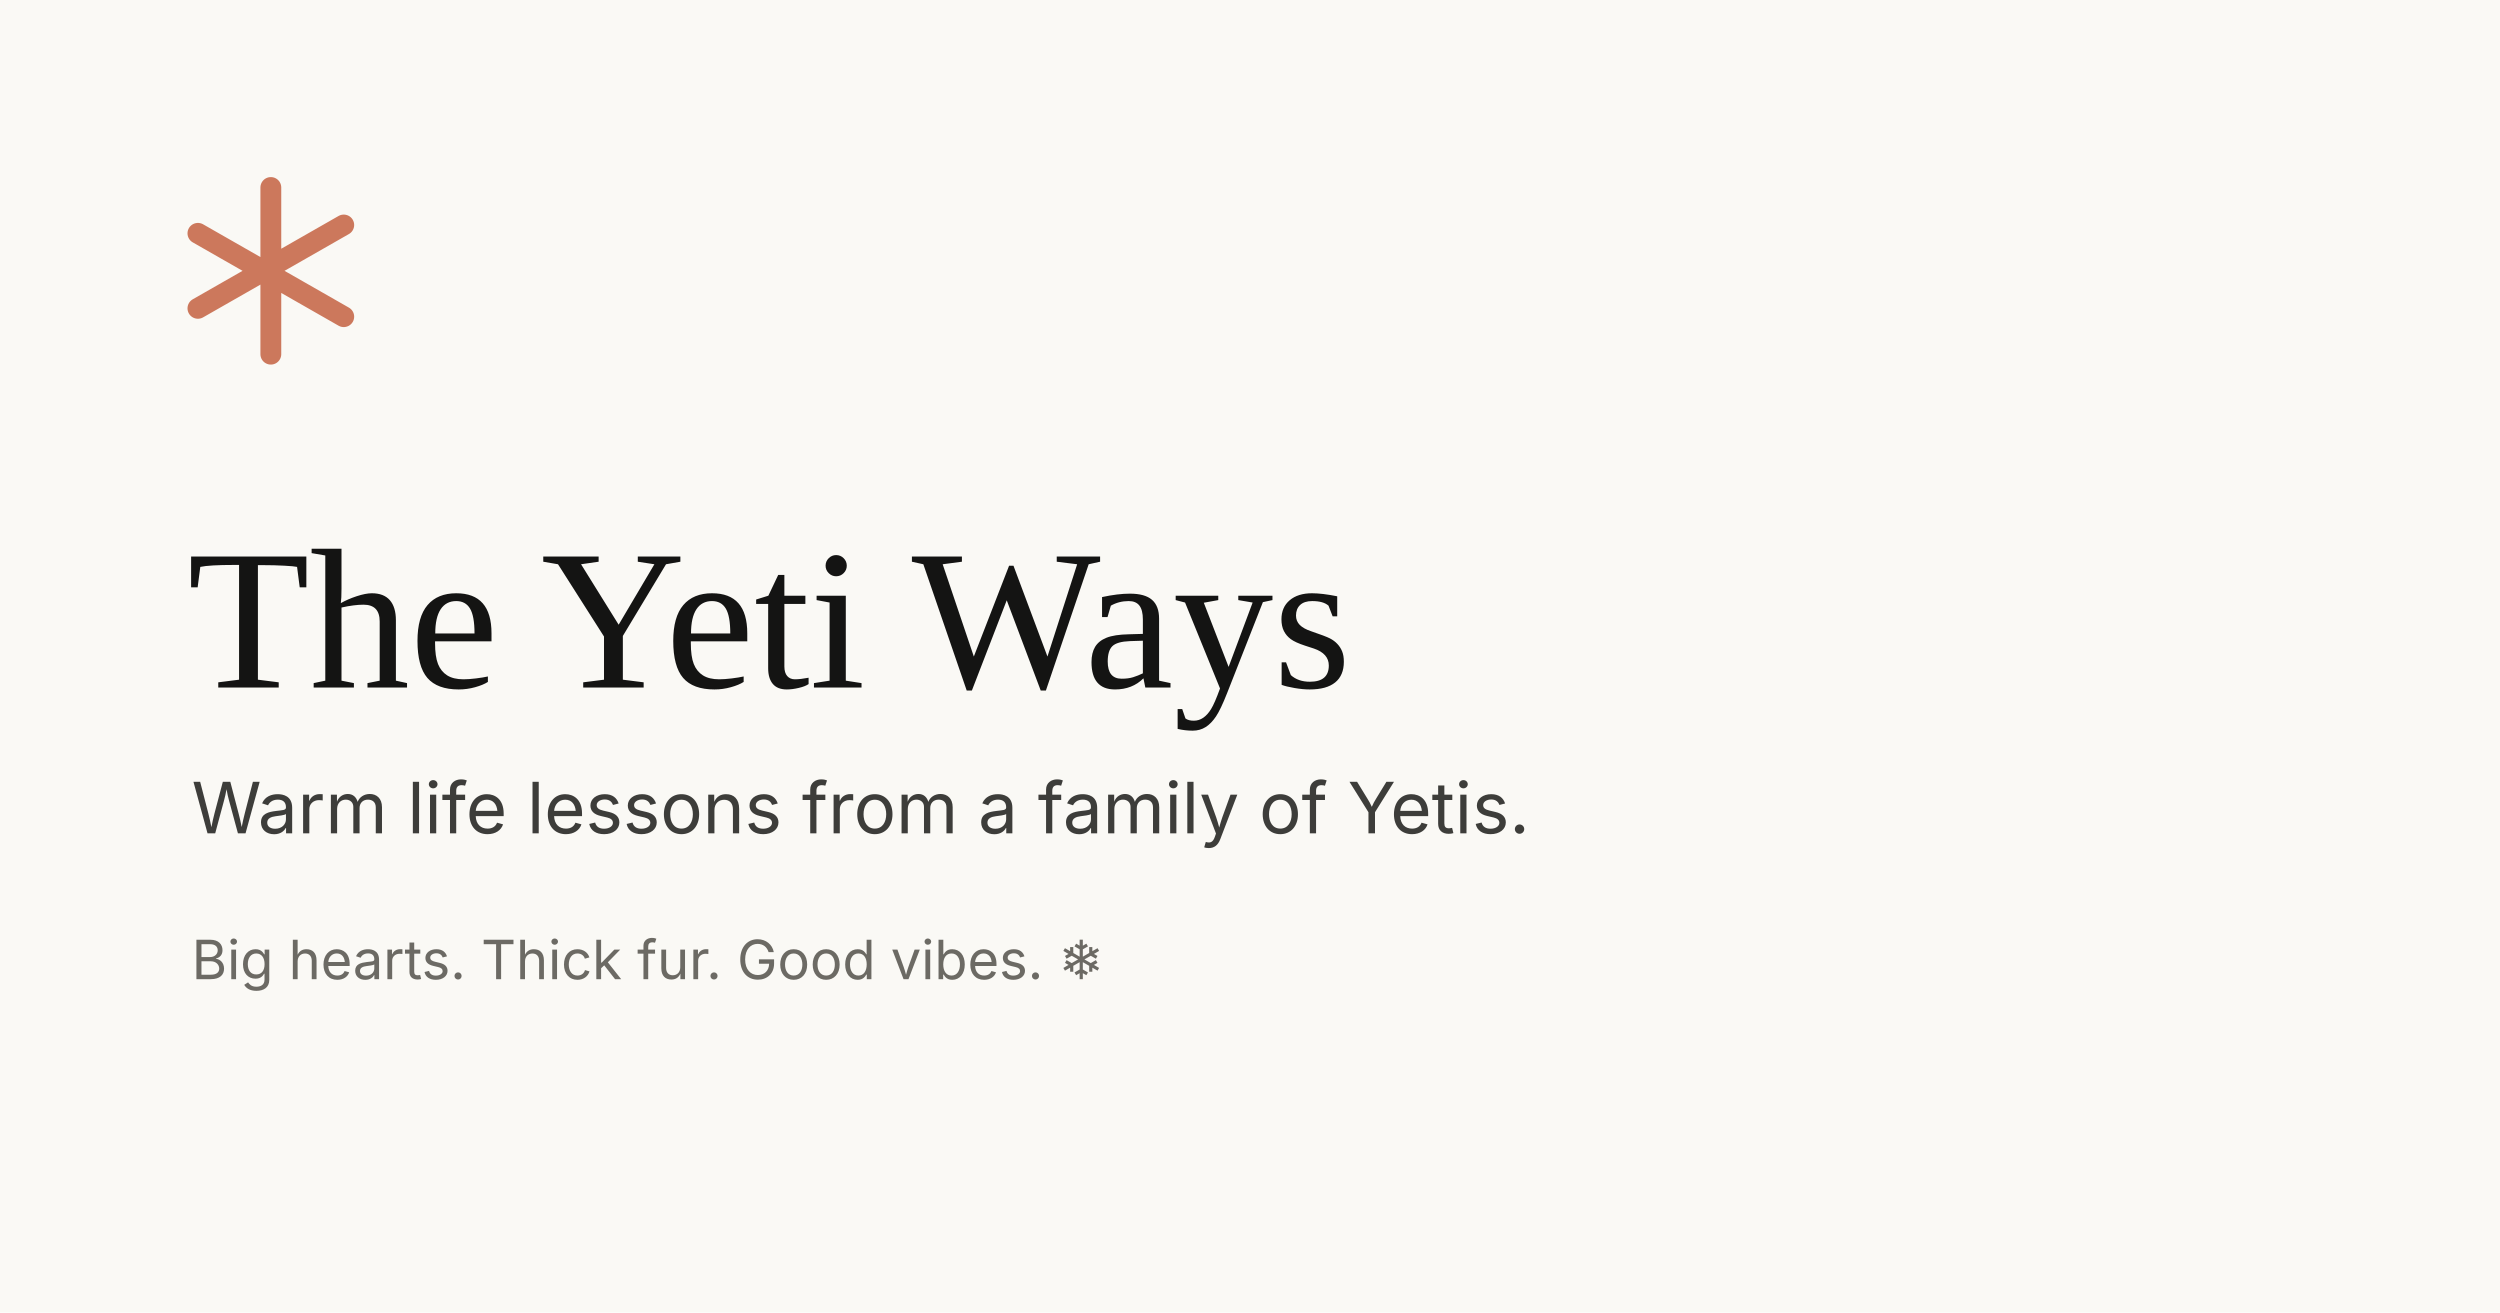
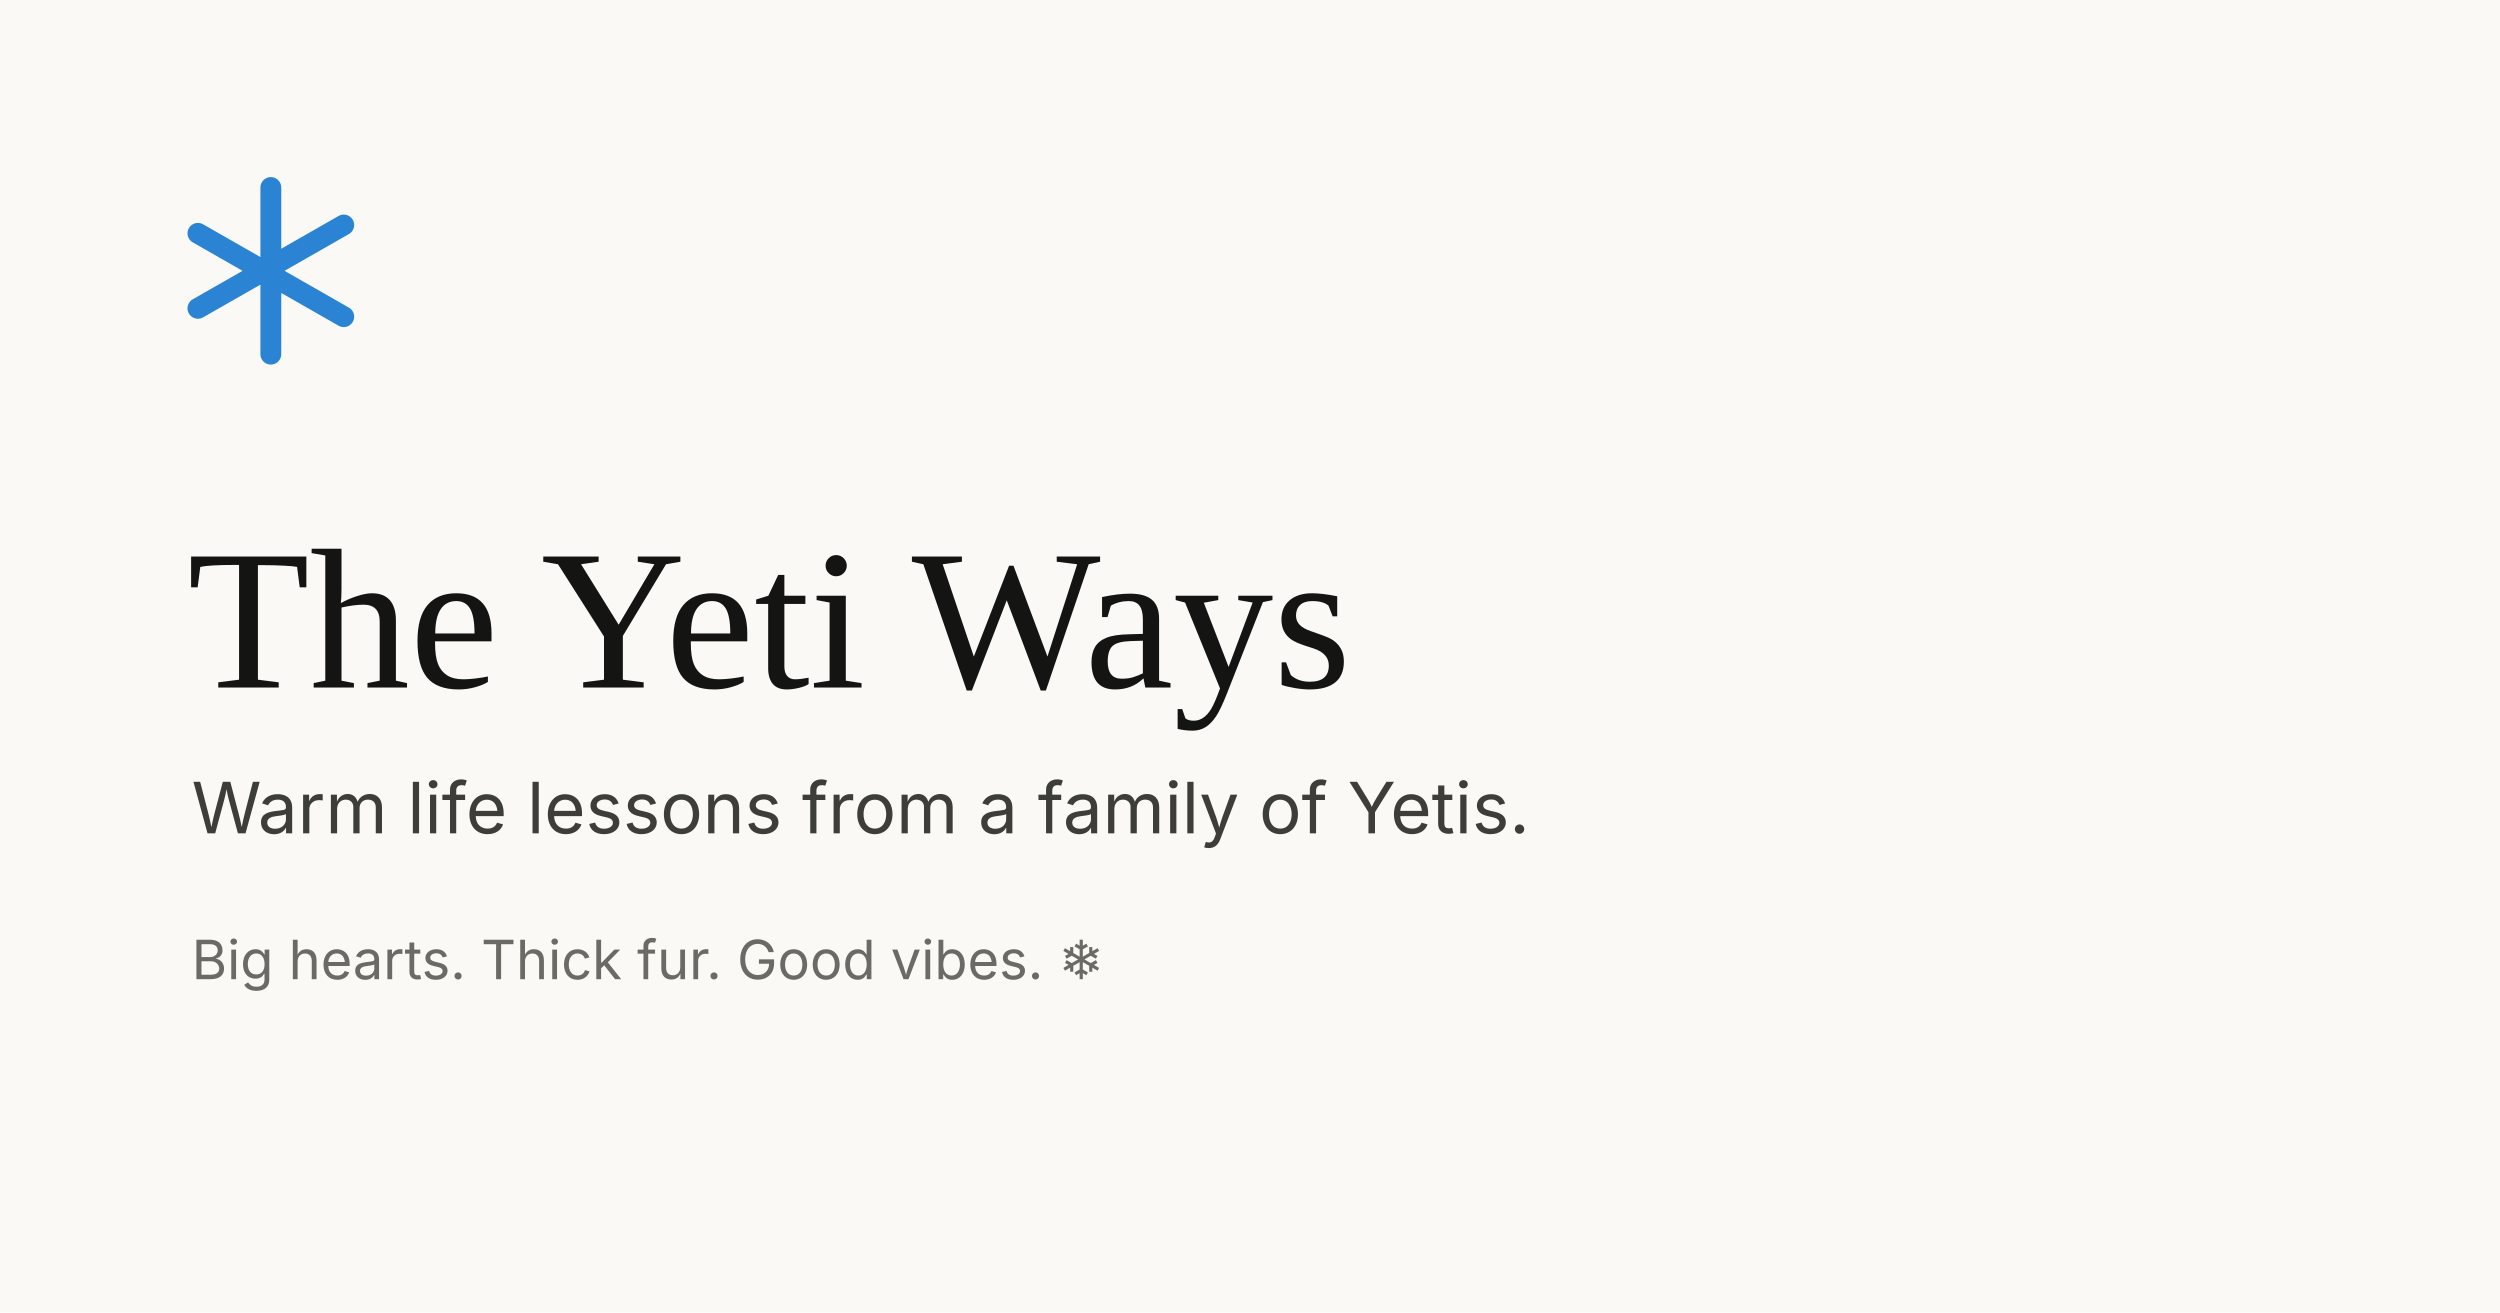
<svg xmlns="http://www.w3.org/2000/svg" viewBox="0 0 1200 630" width="1200" height="630">
  <rect width="1200" height="630" fill="#faf9f5" />
-   <g fill="none" stroke="#cc785c" stroke-width="10" stroke-linecap="round" transform="translate(90 90)">
+   <g fill="none" stroke="#2a84d3" stroke-width="10" stroke-linecap="round" transform="translate(90 90)">
    <path d="M40 0v80M5 22l70 40M5 58l70-40" />
  </g>
  <text x="90" y="330" font-family="Georgia, 'Times New Roman', serif" font-size="96" fill="#141413">The Yeti Ways</text>
  <text x="92" y="400" font-family="Inter, Arial, sans-serif" font-size="34" fill="#3d3d3a">Warm life lessons from a family of Yetis.</text>
  <text x="92" y="470" font-family="Inter, Arial, sans-serif" font-size="26" fill="#6c6a64">Big hearts. Thick fur. Good vibes. ❄️</text>
</svg>
